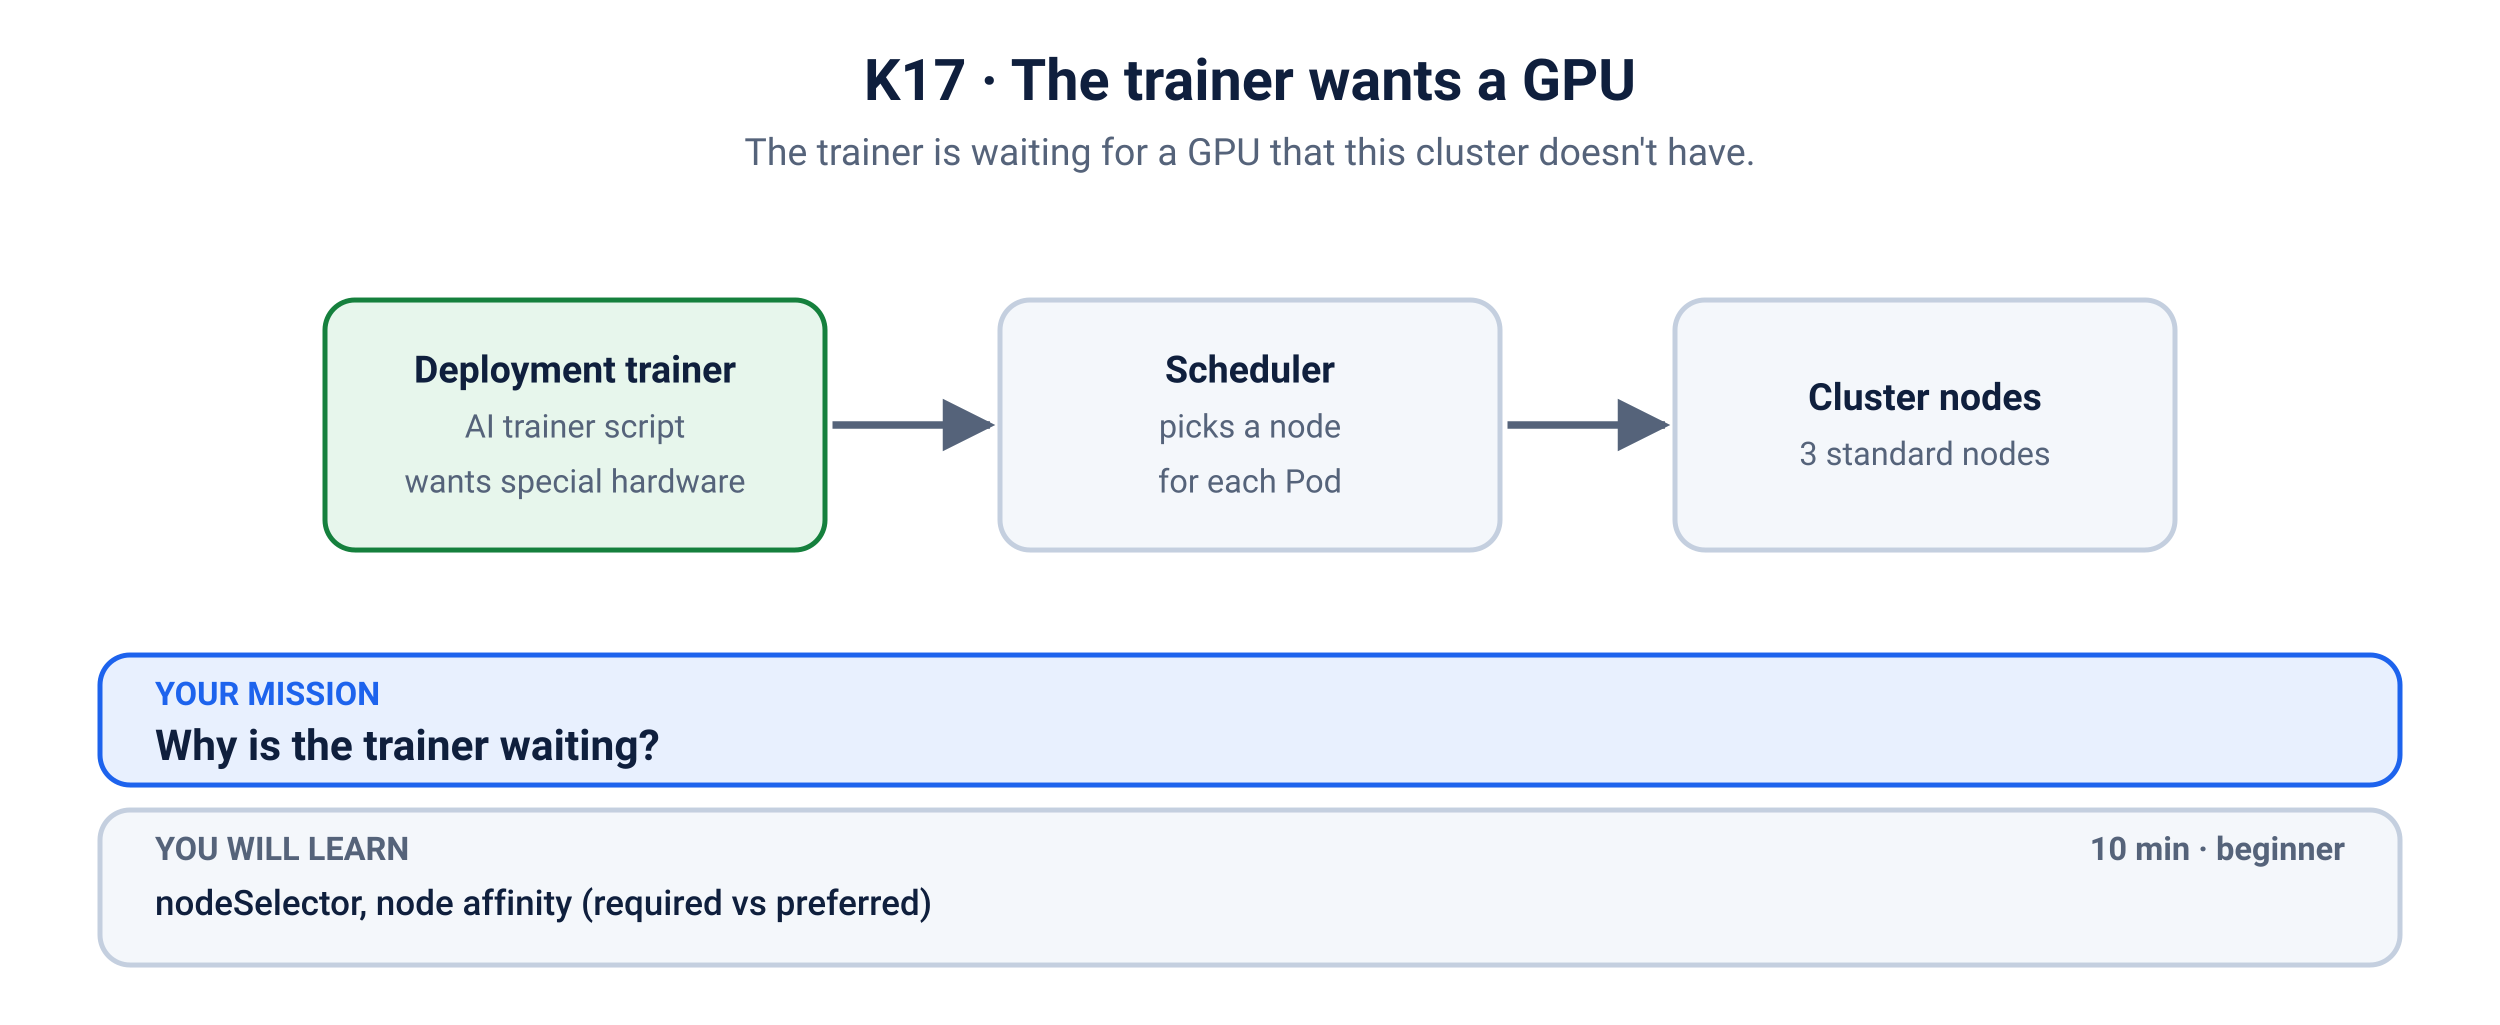
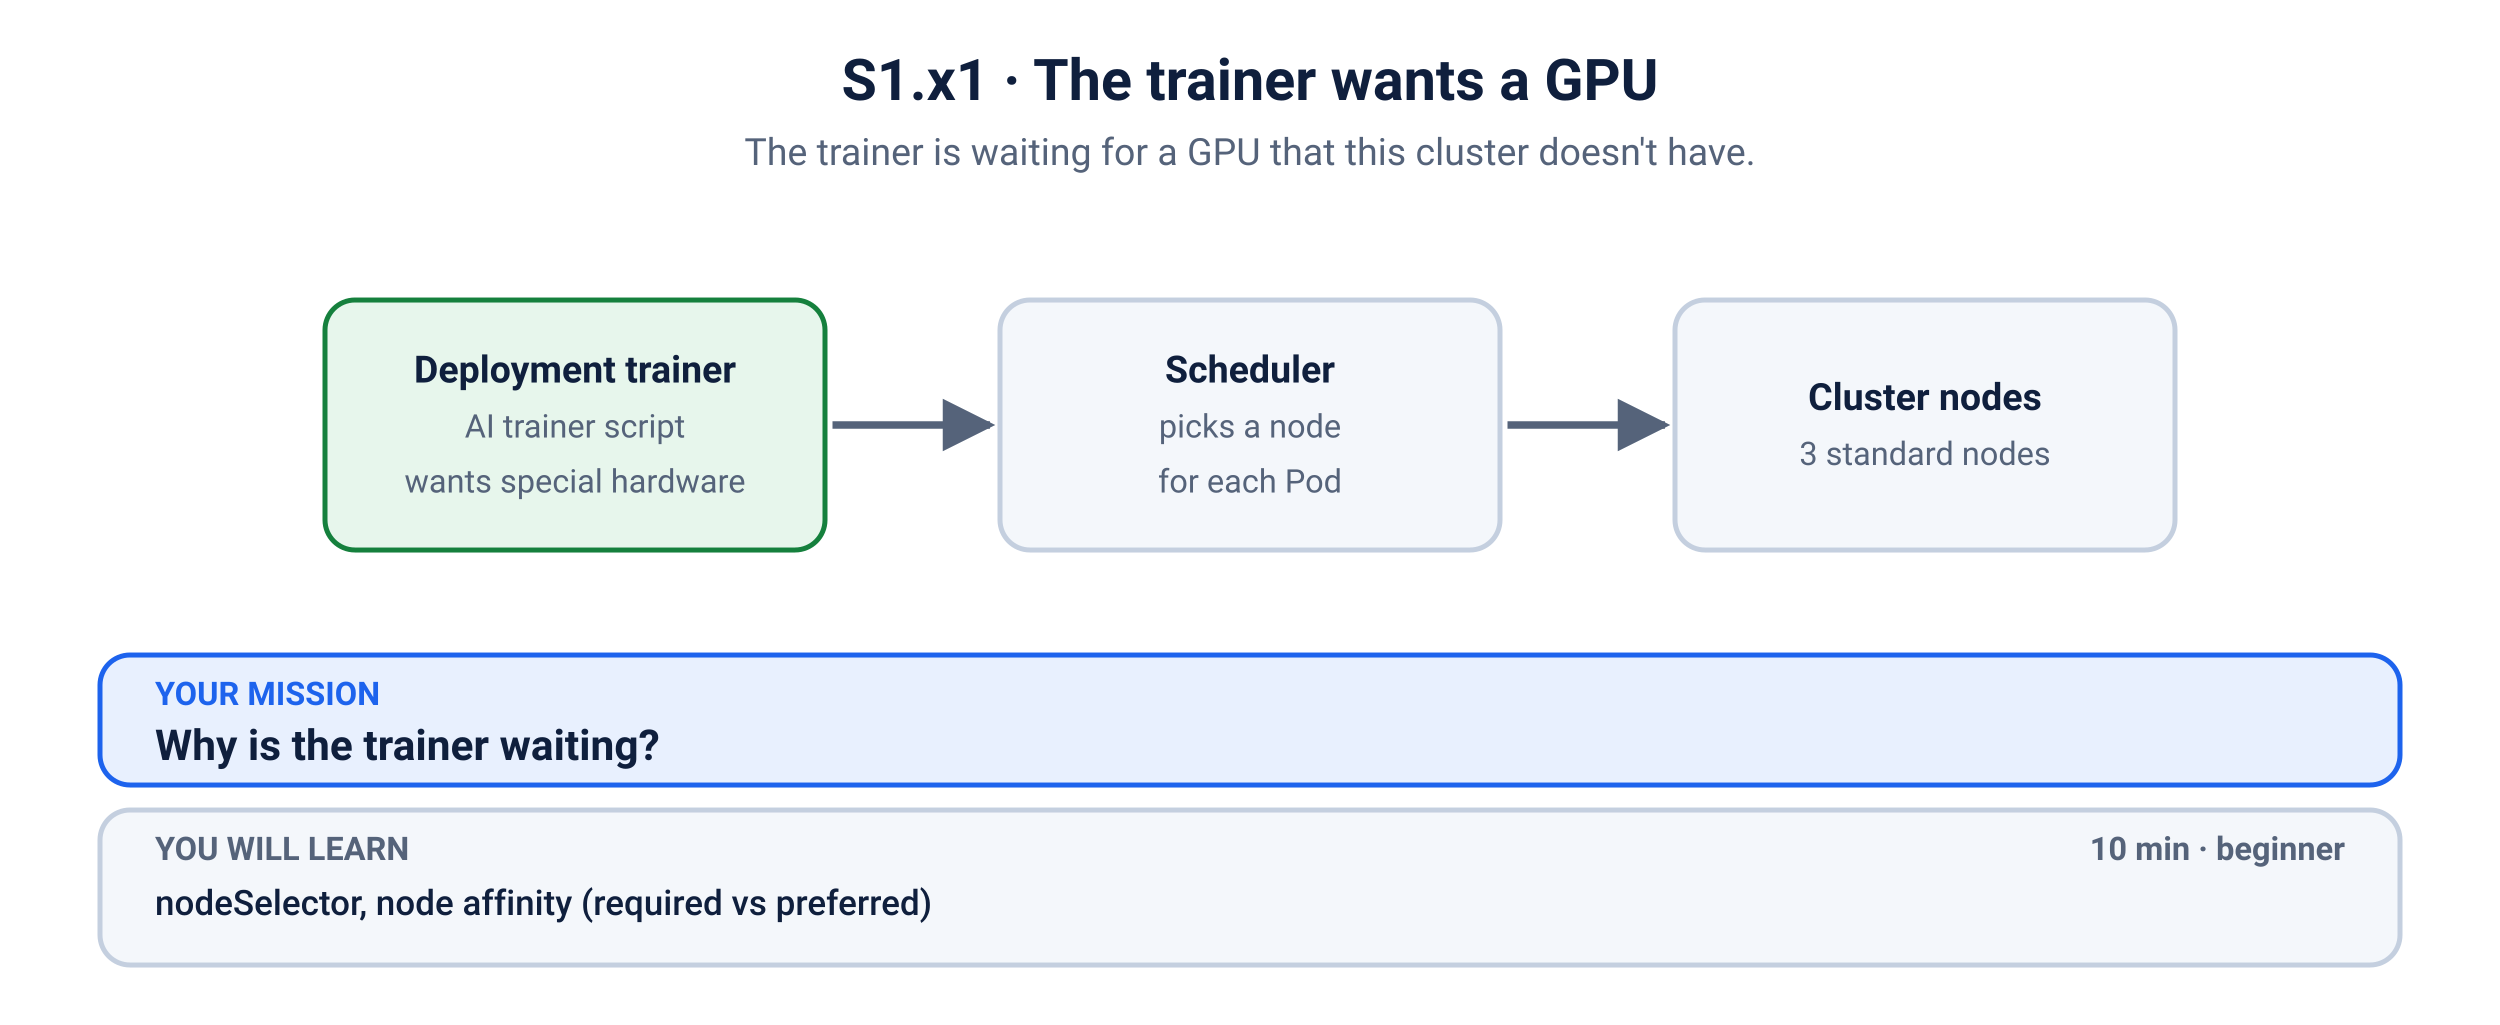
<svg xmlns="http://www.w3.org/2000/svg" viewBox="0 0 1000 410" width="1000" height="410" role="img" aria-labelledby="t d">
  <defs>
    <marker id="ah-blue" viewBox="0 0 10 10" refX="9" refY="5" markerWidth="7" markerHeight="7" orient="auto-start-reverse">
      <path d="M0,0 L10,5 L0,10 z" fill="#1d63ed" />
    </marker>
    <marker id="ah-muted" viewBox="0 0 10 10" refX="9" refY="5" markerWidth="7" markerHeight="7" orient="auto-start-reverse">
      <path d="M0,0 L10,5 L0,10 z" fill="#55637a" />
    </marker>
    <marker id="ah-red" viewBox="0 0 10 10" refX="9" refY="5" markerWidth="7" markerHeight="7" orient="auto-start-reverse">
      <path d="M0,0 L10,5 L0,10 z" fill="#c62828" />
    </marker>
    <marker id="ah-green" viewBox="0 0 10 10" refX="9" refY="5" markerWidth="7" markerHeight="7" orient="auto-start-reverse">
      <path d="M0,0 L10,5 L0,10 z" fill="#15803d" />
    </marker>
    <marker id="ah-amber" viewBox="0 0 10 10" refX="9" refY="5" markerWidth="7" markerHeight="7" orient="auto-start-reverse">
      <path d="M0,0 L10,5 L0,10 z" fill="#a85a00" />
    </marker>
    <marker id="ah-ink" viewBox="0 0 10 10" refX="9" refY="5" markerWidth="7" markerHeight="7" orient="auto-start-reverse">
      <path d="M0,0 L10,5 L0,10 z" fill="#0f1f3d" />
    </marker>
  </defs>
  <rect width="1000" height="410" fill="#ffffff" />
-   <text x="500.0" y="40" font-family="-apple-system, BlinkMacSystemFont, 'Segoe UI', Roboto, Helvetica, Arial, sans-serif" font-size="23" font-weight="700" fill="#0f1f3d" text-anchor="middle">K17 · The trainer wants a GPU</text>
+   <text x="500.0" y="40" font-family="-apple-system, BlinkMacSystemFont, 'Segoe UI', Roboto, Helvetica, Arial, sans-serif" font-size="23" font-weight="700" fill="#0f1f3d" text-anchor="middle">S1.x1 · The trainer wants a GPU</text>
  <text x="500.0" y="66" font-family="-apple-system, BlinkMacSystemFont, 'Segoe UI', Roboto, Helvetica, Arial, sans-serif" font-size="15" fill="#55637a" text-anchor="middle">The trainer is waiting for a GPU that this cluster doesn't have.</text>
  <rect x="130" y="120" width="200" height="100" rx="12" fill="#e7f6ec" stroke="#15803d" stroke-width="2" />
  <text x="230.0" y="153" font-family="-apple-system, BlinkMacSystemFont, 'Segoe UI', Roboto, Helvetica, Arial, sans-serif" font-size="15" font-weight="700" fill="#0f1f3d" text-anchor="middle">Deployment trainer</text>
  <text x="230.0" y="175" font-family="-apple-system, BlinkMacSystemFont, 'Segoe UI', Roboto, Helvetica, Arial, sans-serif" font-size="13" font-weight="400" fill="#55637a" text-anchor="middle">AI trainer script</text>
  <text x="230.0" y="197" font-family="-apple-system, BlinkMacSystemFont, 'Segoe UI', Roboto, Helvetica, Arial, sans-serif" font-size="13" font-weight="400" fill="#55637a" text-anchor="middle">wants special hardware</text>
  <line x1="333" y1="170" x2="396" y2="170" stroke="#55637a" stroke-width="3" marker-end="url(#ah-muted)" />
  <rect x="400" y="120" width="200" height="100" rx="12" fill="#f4f7fb" stroke="#c4cfdf" stroke-width="2" />
  <text x="500.0" y="153" font-family="-apple-system, BlinkMacSystemFont, 'Segoe UI', Roboto, Helvetica, Arial, sans-serif" font-size="15" font-weight="700" fill="#0f1f3d" text-anchor="middle">Scheduler</text>
  <text x="500.0" y="175" font-family="-apple-system, BlinkMacSystemFont, 'Segoe UI', Roboto, Helvetica, Arial, sans-serif" font-size="13" font-weight="400" fill="#55637a" text-anchor="middle">picks a node</text>
  <text x="500.0" y="197" font-family="-apple-system, BlinkMacSystemFont, 'Segoe UI', Roboto, Helvetica, Arial, sans-serif" font-size="13" font-weight="400" fill="#55637a" text-anchor="middle">for each Pod</text>
  <line x1="603" y1="170" x2="666" y2="170" stroke="#55637a" stroke-width="3" marker-end="url(#ah-muted)" />
  <rect x="670" y="120" width="200" height="100" rx="12" fill="#f4f7fb" stroke="#c4cfdf" stroke-width="2" />
  <text x="770.0" y="164" font-family="-apple-system, BlinkMacSystemFont, 'Segoe UI', Roboto, Helvetica, Arial, sans-serif" font-size="15" font-weight="700" fill="#0f1f3d" text-anchor="middle">Cluster nodes</text>
  <text x="770.0" y="186" font-family="-apple-system, BlinkMacSystemFont, 'Segoe UI', Roboto, Helvetica, Arial, sans-serif" font-size="13" font-weight="400" fill="#55637a" text-anchor="middle">3 standard nodes</text>
  <rect x="40" y="262" width="920" height="52" rx="12" fill="#e8f0fe" stroke="#1d63ed" stroke-width="2" />
  <text x="62" y="282" font-family="-apple-system, BlinkMacSystemFont, 'Segoe UI', Roboto, Helvetica, Arial, sans-serif" font-size="13" font-weight="700" fill="#1d63ed" text-anchor="start">YOUR MISSION</text>
  <text x="62" y="304" font-family="-apple-system, BlinkMacSystemFont, 'Segoe UI', Roboto, Helvetica, Arial, sans-serif" font-size="17" font-weight="700" fill="#0f1f3d" text-anchor="start">Why is the trainer waiting?</text>
  <rect x="40" y="324" width="920" height="62" rx="12" fill="#f4f7fb" stroke="#c4cfdf" stroke-width="2" />
  <text x="62" y="344" font-family="-apple-system, BlinkMacSystemFont, 'Segoe UI', Roboto, Helvetica, Arial, sans-serif" font-size="13" font-weight="700" fill="#55637a" text-anchor="start">YOU WILL LEARN</text>
  <text x="62" y="366" font-family="-apple-system, BlinkMacSystemFont, 'Segoe UI', Roboto, Helvetica, Arial, sans-serif" font-size="14" font-weight="500" fill="#0f1f3d" text-anchor="start">nodeSelector, node affinity (required vs preferred)</text>
  <text x="938" y="344" font-family="-apple-system, BlinkMacSystemFont, 'Segoe UI', Roboto, Helvetica, Arial, sans-serif" font-size="13" font-weight="700" fill="#55637a" text-anchor="end">10 min   ·   beginner</text>
</svg>
